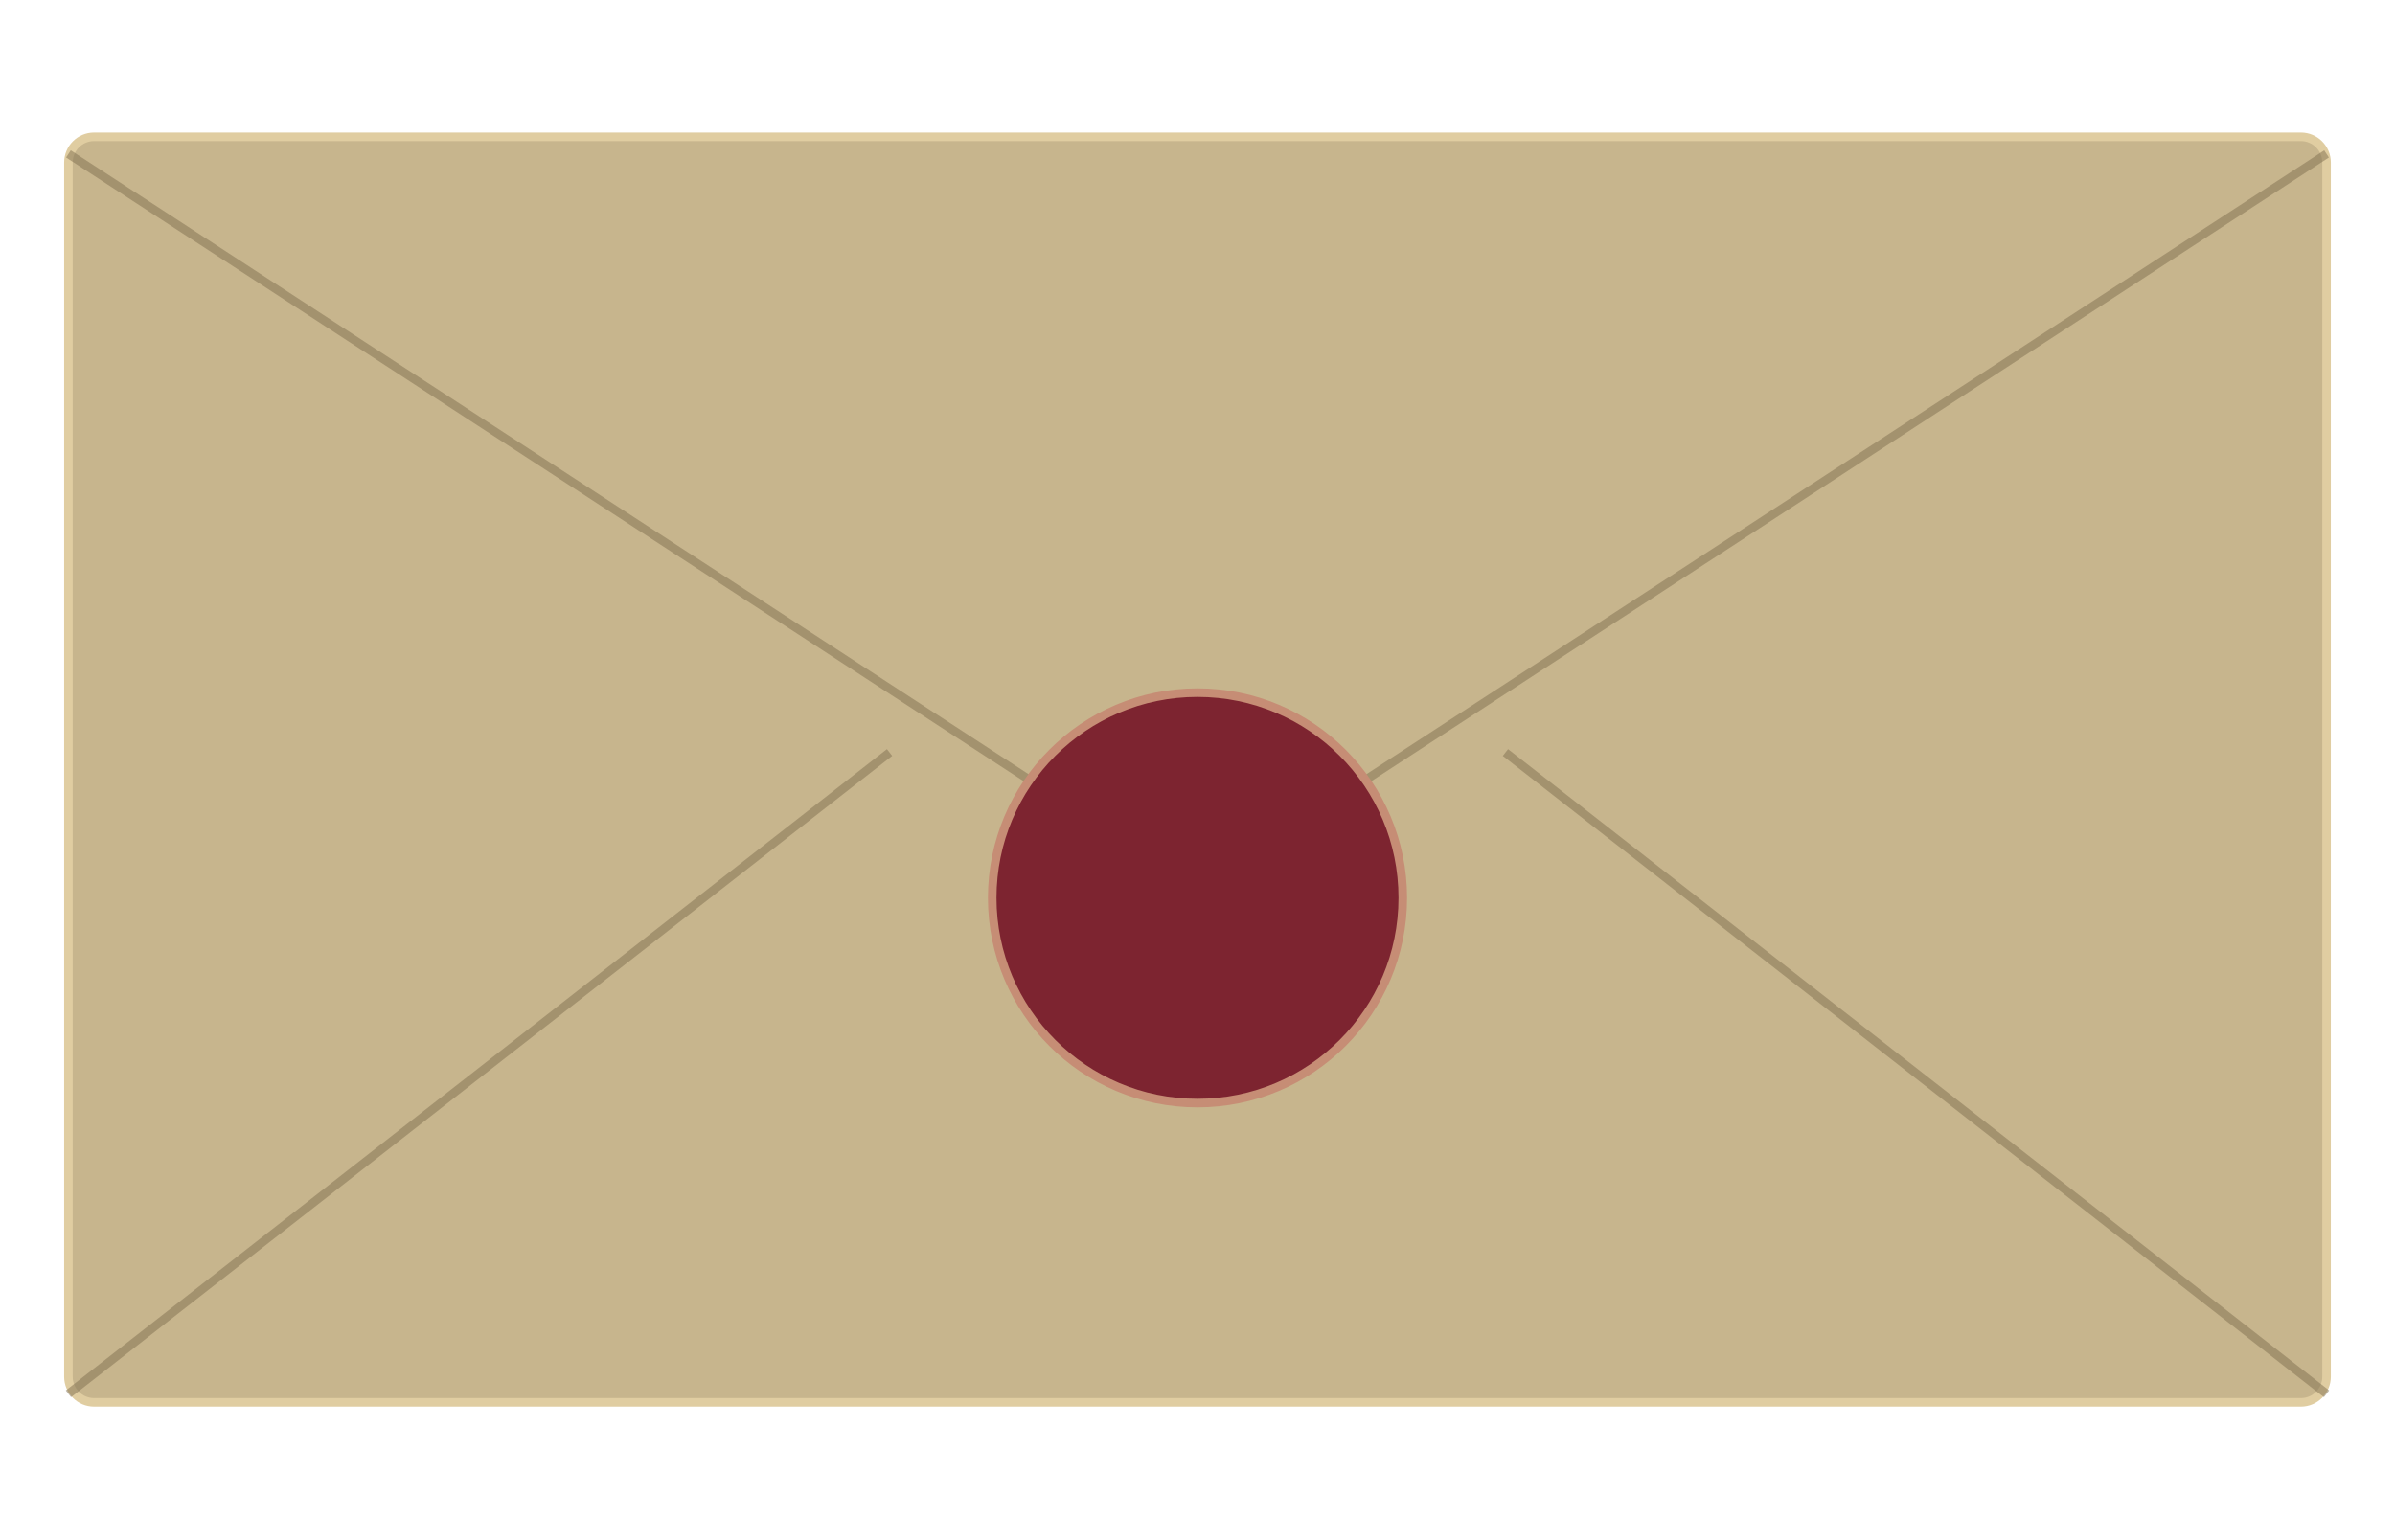
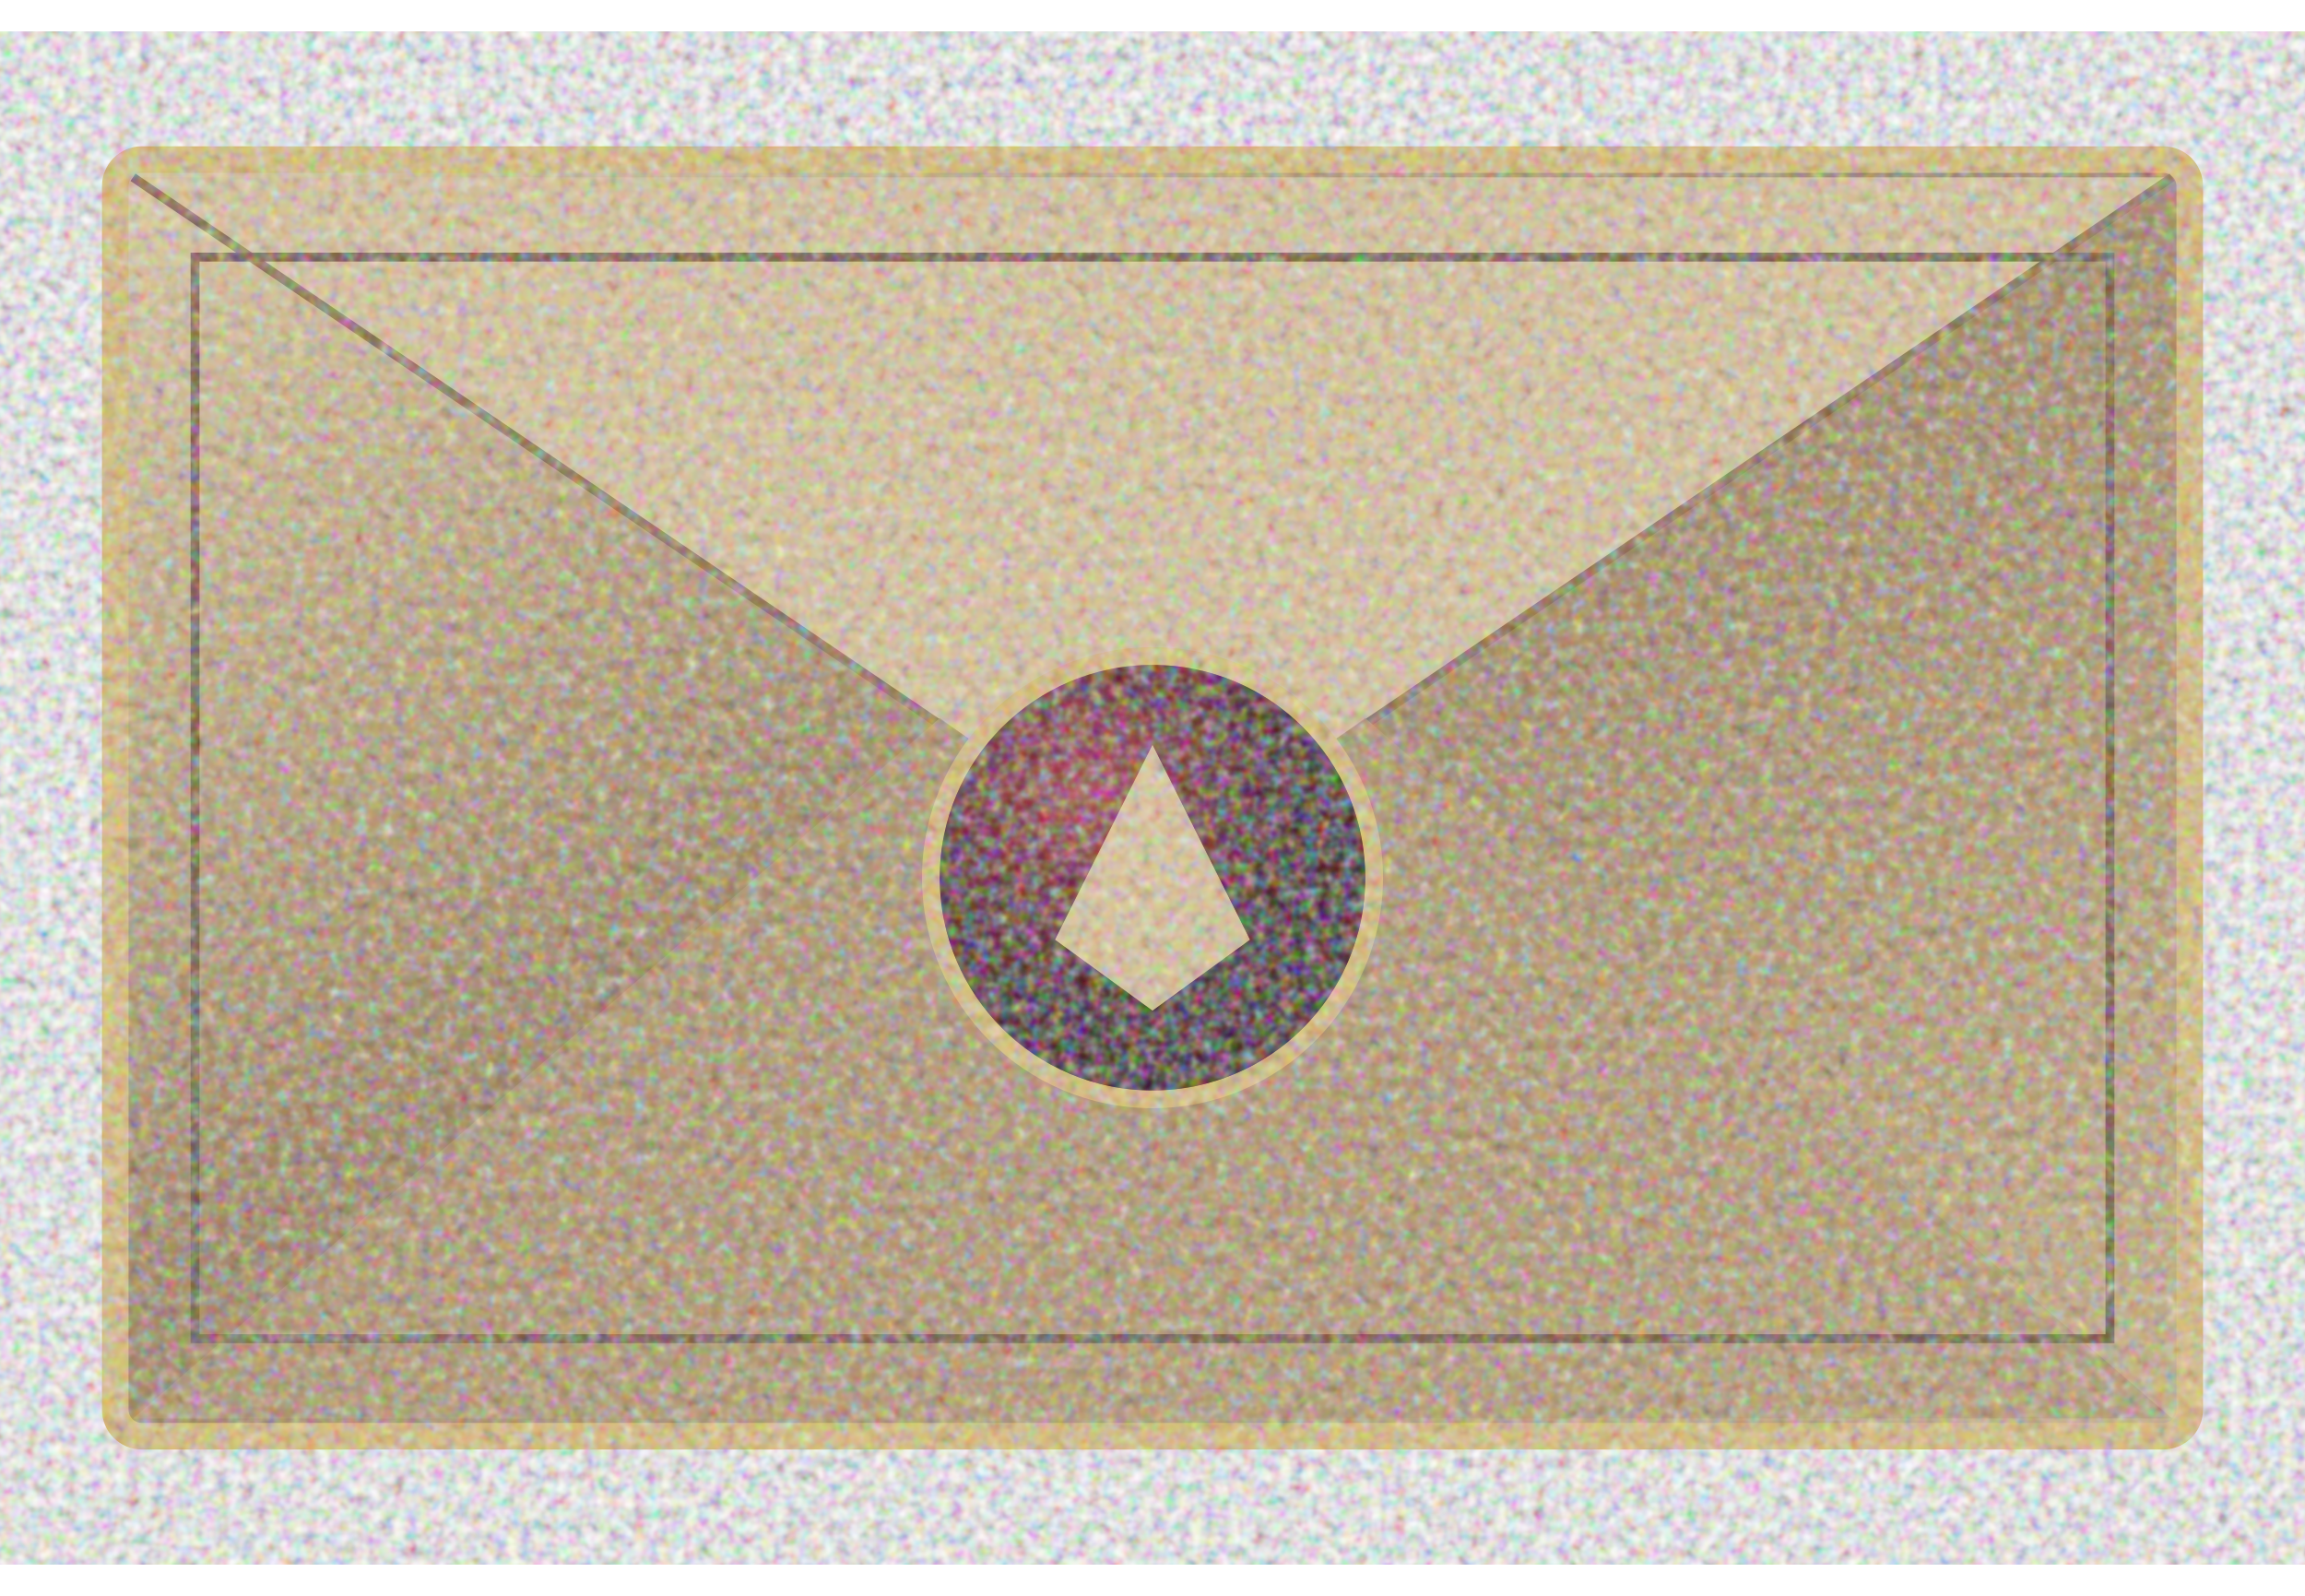
- <svg xmlns="http://www.w3.org/2000/svg" viewBox="0 0 280 180">
-   <rect x="8" y="16" width="264" height="148" rx="3" fill="#c7b58d" stroke="#e0cda1" />
-   <path d="M8 18l132 86L272 18M8 163l96-75M272 163l-96-75" fill="none" stroke="#806f50" opacity=".5" />
-   <circle cx="140" cy="105" r="24" fill="#7d2430" stroke="#c68d75" />
+ <svg xmlns="http://www.w3.org/2000/svg" viewBox="0 0 260 180">
+   <defs>
+     <linearGradient id="p" x1="0" y1="0" x2="1" y2="1">
+       <stop stop-color="#e0cda3" />
+       <stop offset=".45" stop-color="#9f865d" />
+       <stop offset="1" stop-color="#c7b184" />
+     </linearGradient>
+     <radialGradient id="w" cx="35%" cy="30%">
+       <stop stop-color="#a9454d" />
+       <stop offset=".45" stop-color="#74222b" />
+       <stop offset="1" stop-color="#3c0c12" />
+     </radialGradient>
+     <filter id="s">
+       <feDropShadow dx="0" dy="7" stdDeviation="7" flood-opacity=".6" />
+       <feTurbulence type="fractalNoise" baseFrequency=".7" numOctaves="2" seed="4" result="n" />
+       <feBlend in="SourceGraphic" in2="n" mode="soft-light" />
+     </filter>
+   </defs>
+   <g filter="url(#s)">
+     <rect x="13" y="18" width="234" height="144" rx="3" fill="url(#p)" stroke="#d8bd7a" stroke-width="3" />
+     <path d="M15 20l115 78L245 20" fill="#d8c39b" stroke="#8d734e" />
+     <path d="M15 160l91-79 24 17 24-17 91 79" fill="#b39a70" opacity=".8" />
+     <path d="M22 29h216v122H22z" fill="none" stroke="#745d3b" />
+     <circle cx="130" cy="99" r="25" fill="url(#w)" stroke="#d8bd7a" stroke-width="2" />
+     <path d="M119 106l11-22 11 22-11 8z" fill="#e8d6a6" opacity=".9" />
+   </g>
</svg>
